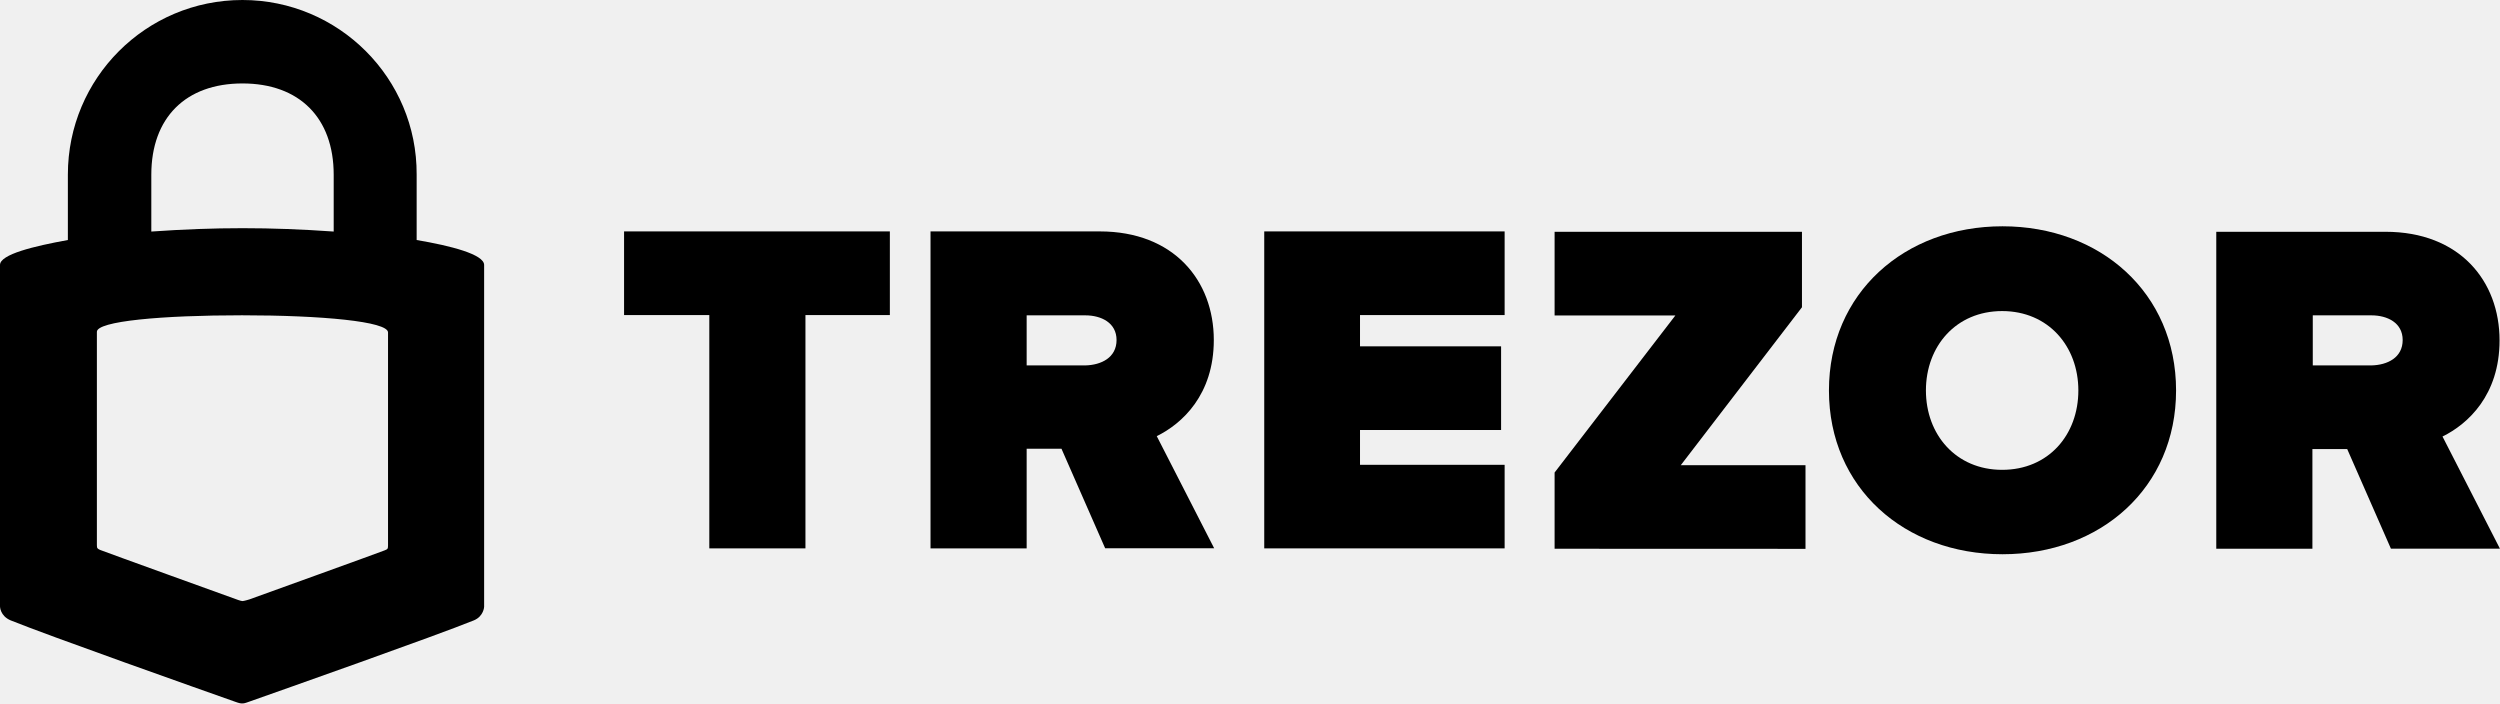
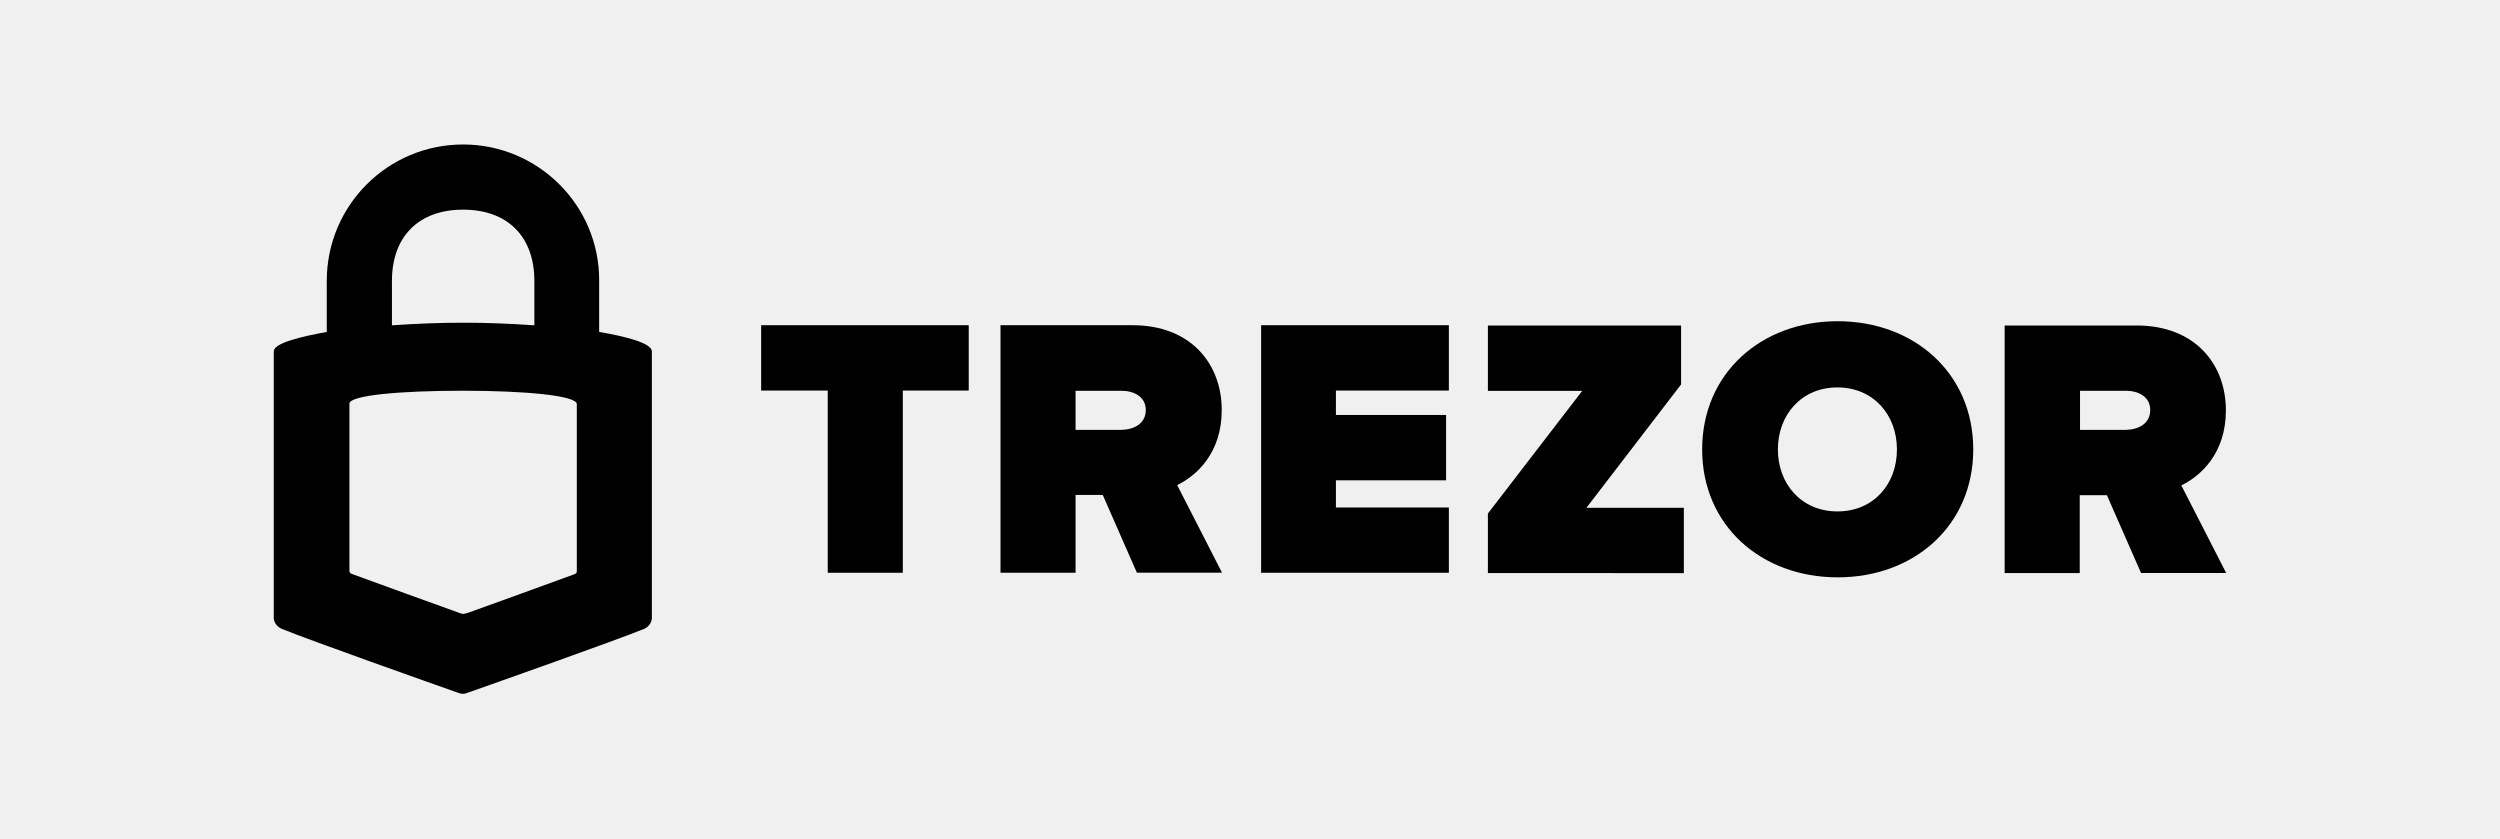
- <svg xmlns="http://www.w3.org/2000/svg" id="trezor" viewBox="0 0 2567.5 722.3" width="2567.5" height="722.3">
+ <svg xmlns="http://www.w3.org/2000/svg" id="trezor" viewBox="-360 -190 3287.5 1102.3">
  <style>.st0{display:none;fill:#fff;stroke:#000}</style>
  <path id="rect25" class="st0" d="M1186 2932.6h46.2v147H1186v-147z" />
  <path id="path7" d="M249 0C149.9 0 69.7 80.2 69.7 179.3v67.2C34.9 252.8 0 261.2 0 272.1v350.7s0 9.7 10.9 14.3c39.5 16 194.9 71 230.6 83.6 4.6 1.7 5.9 1.7 7.1 1.7 1.7 0 2.5 0 7.1-1.7 35.7-12.6 191.5-67.6 231-83.6 10.1-4.2 10.5-13.9 10.5-13.9V272.1c0-10.9-34.4-19.7-69.3-25.6v-67.2C428.4 80.2 347.7 0 249 0zm0 85.7c58.4 0 93.7 35.3 93.7 93.7v58.4c-65.5-4.6-121.4-4.6-187.3 0v-58.4c0-58.5 35.3-93.7 93.6-93.7zm-.4 238.1c81.5 0 149.9 6.3 149.9 17.6v218.8c0 3.4-.4 3.8-3.4 5-2.9 1.3-139 50.4-139 50.4s-5.5 1.7-7.1 1.7c-1.7 0-7.1-2.1-7.1-2.1s-136.1-49.1-139-50.4-3.4-1.7-3.4-5V341c-.8-11.3 67.6-17.2 149.1-17.2z" />
  <g id="g3222" transform="translate(91.363 -287.434) scale(.95575)">
    <path id="path13" d="M666.6 890V639.3H575v-89.9h285.6v89.9h-90.7V890H666.6z" />
    <path id="path15" d="M1092 890l-47-107.1h-37.4V890H904.3V549.4h181.8c79.8 0 122.6 52.9 122.6 116.7 0 58.8-34 89.9-61.3 103.3l61.7 120.5H1092zm12.2-223.9c0-18.5-16.4-26.5-33.6-26.5h-63v53.8h63c17.2-.4 33.6-8.4 33.6-27.3z" />
    <path id="path17" d="M1262.9 890V549.4h258.3v89.9h-155.4v33.6h151.6v89.9h-151.6v37.4h155.4V890h-258.3z" />
    <path id="path19" d="M1574.9 890.4v-81.9l129.8-168.8h-129.8v-89.9h265.8v81.1l-130.2 169.7h134v89.9l-269.6-.1z" />
    <path id="path21" d="M1869.7 720.3c0-104.6 81.1-176.4 186.5-176.4 105 0 186.5 71.4 186.5 176.4 0 104.6-81.1 176-186.5 176s-186.5-71.4-186.5-176zm268 0c0-47.5-32.3-85.3-81.9-85.3-49.6 0-81.9 37.8-81.9 85.3s32.3 85.3 81.9 85.3c50 0 81.9-37.8 81.9-85.3z" />
    <path id="path23" d="M2473.6 890.4l-47-107.1h-37.4v107.1h-103.3V549.8h181.8c79.8 0 122.6 52.9 122.6 116.7 0 58.8-34 89.9-61.3 103.3l61.7 120.5h-117.1zm12.6-224.3c0-18.5-16.4-26.5-33.6-26.5h-63v53.8h63c17.3-.4 33.6-8.4 33.6-27.3z" />
  </g>
</svg>
